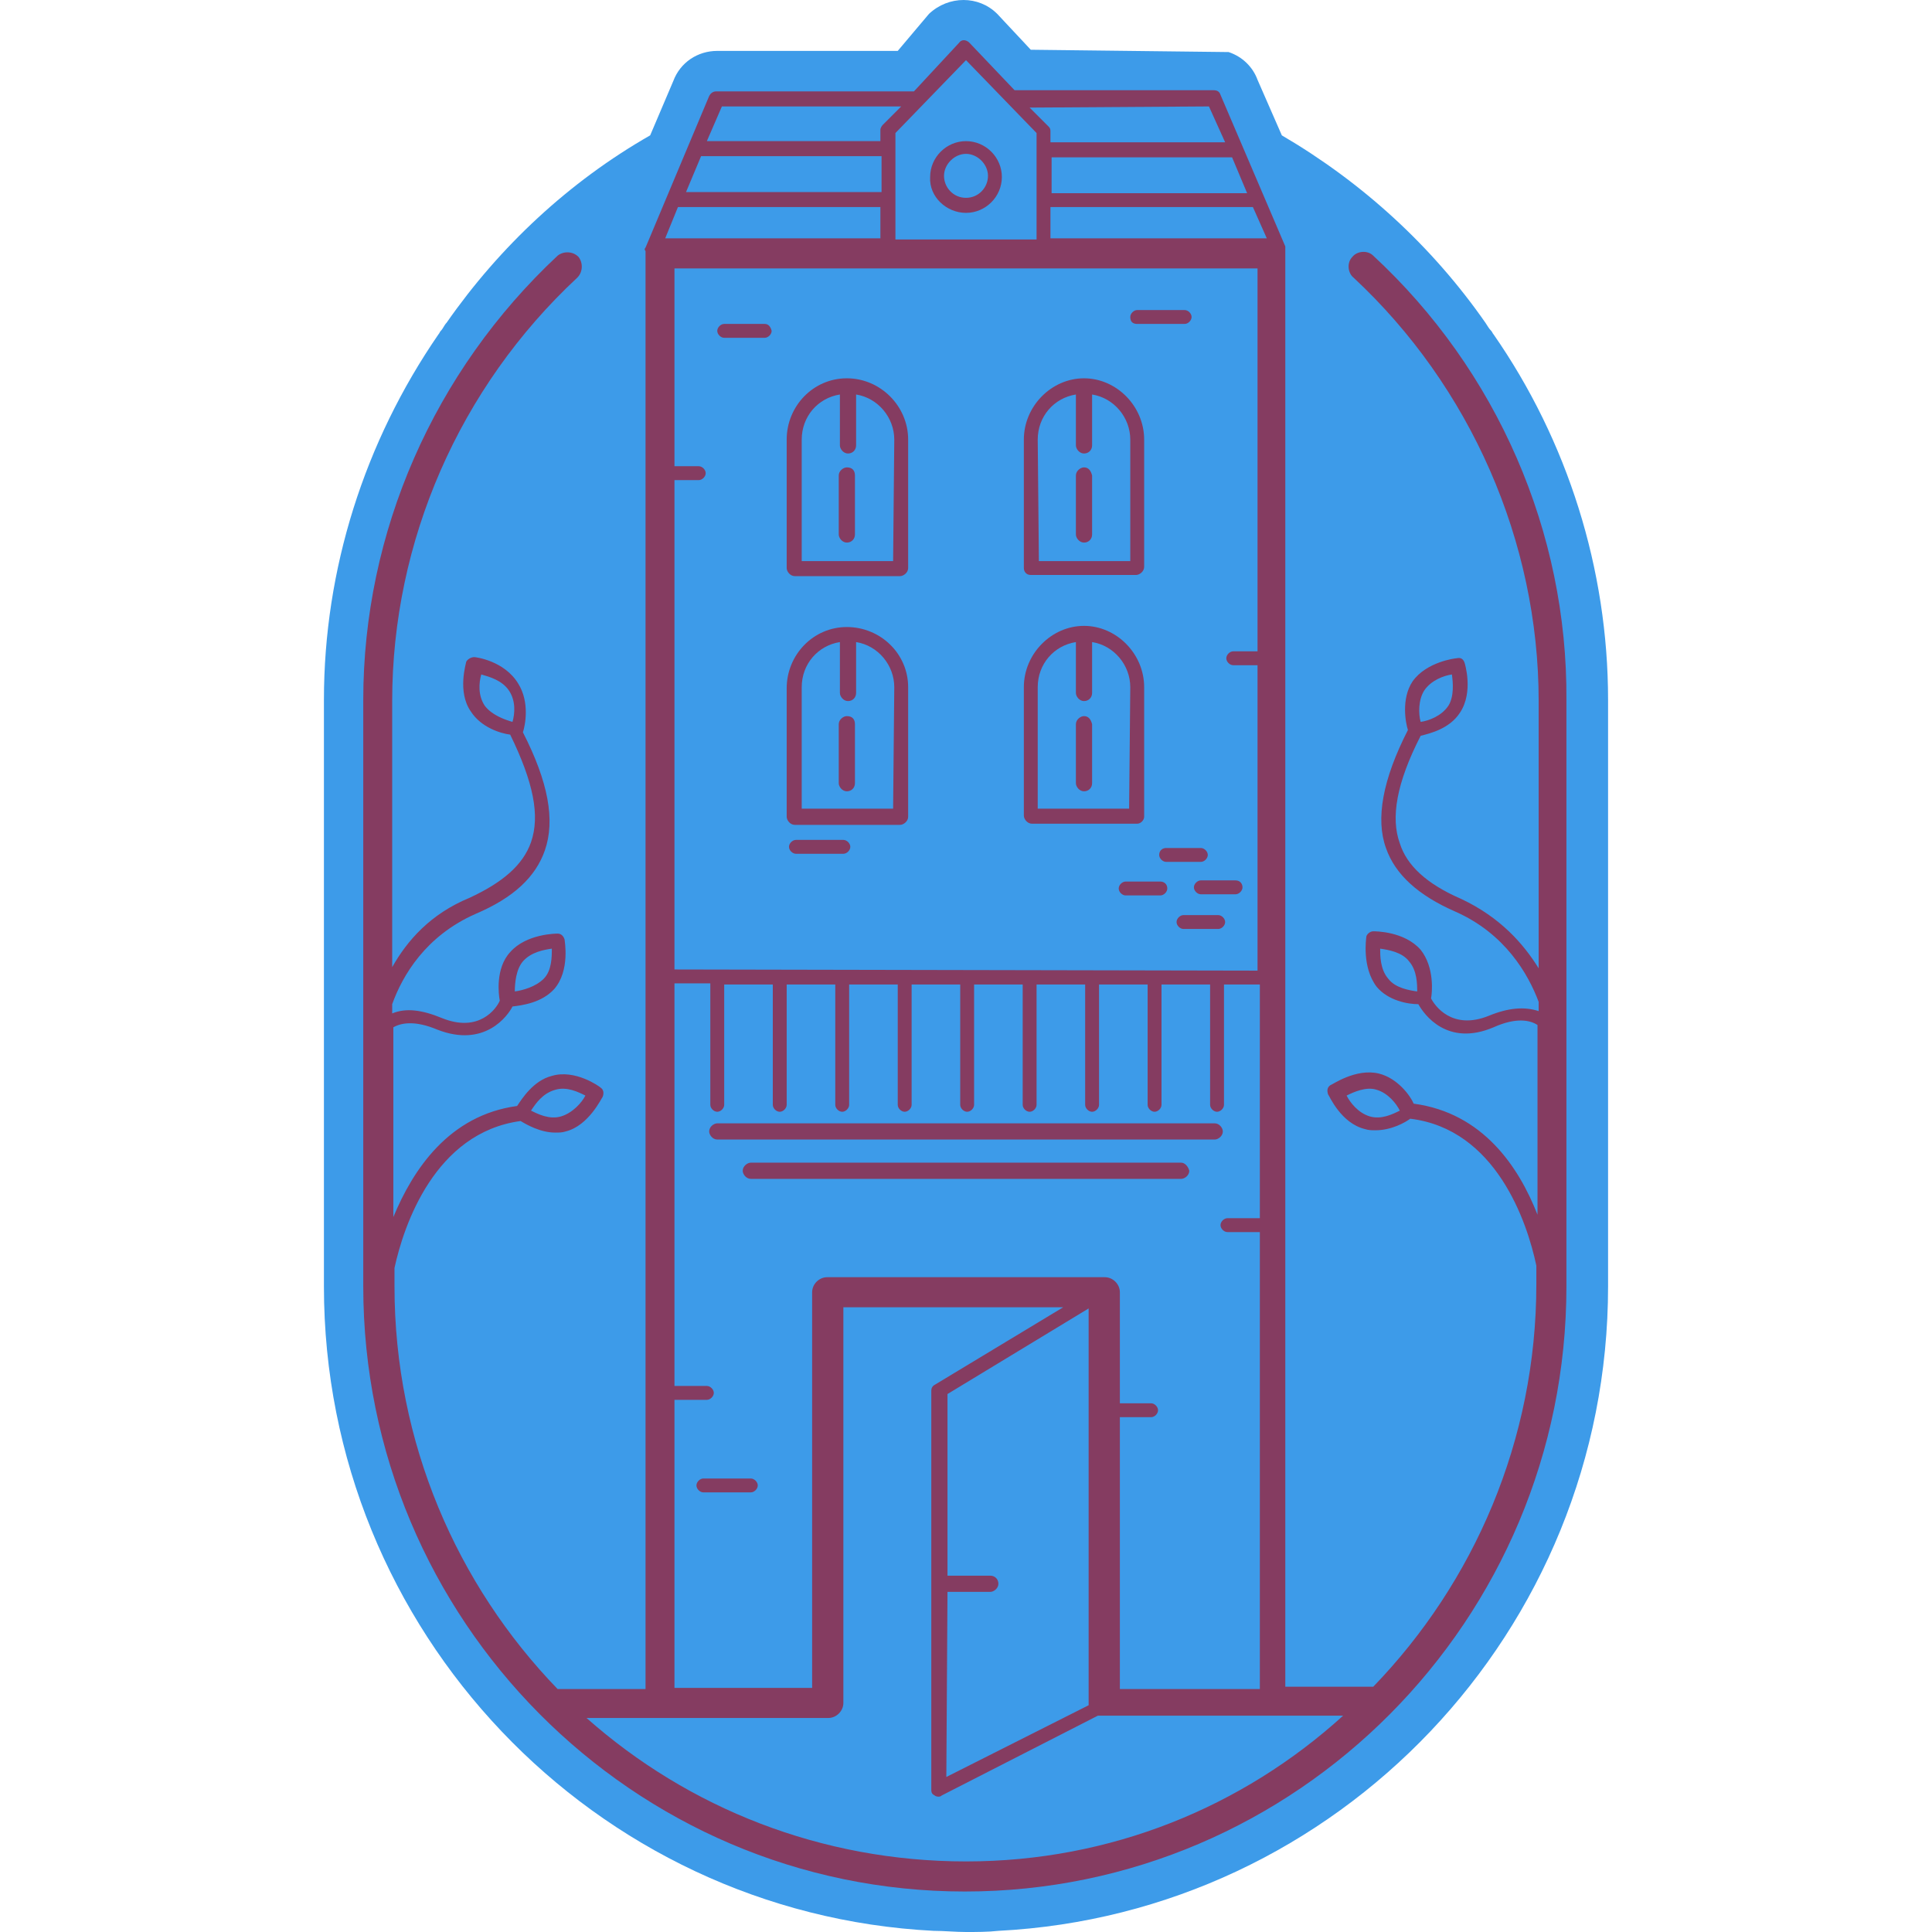
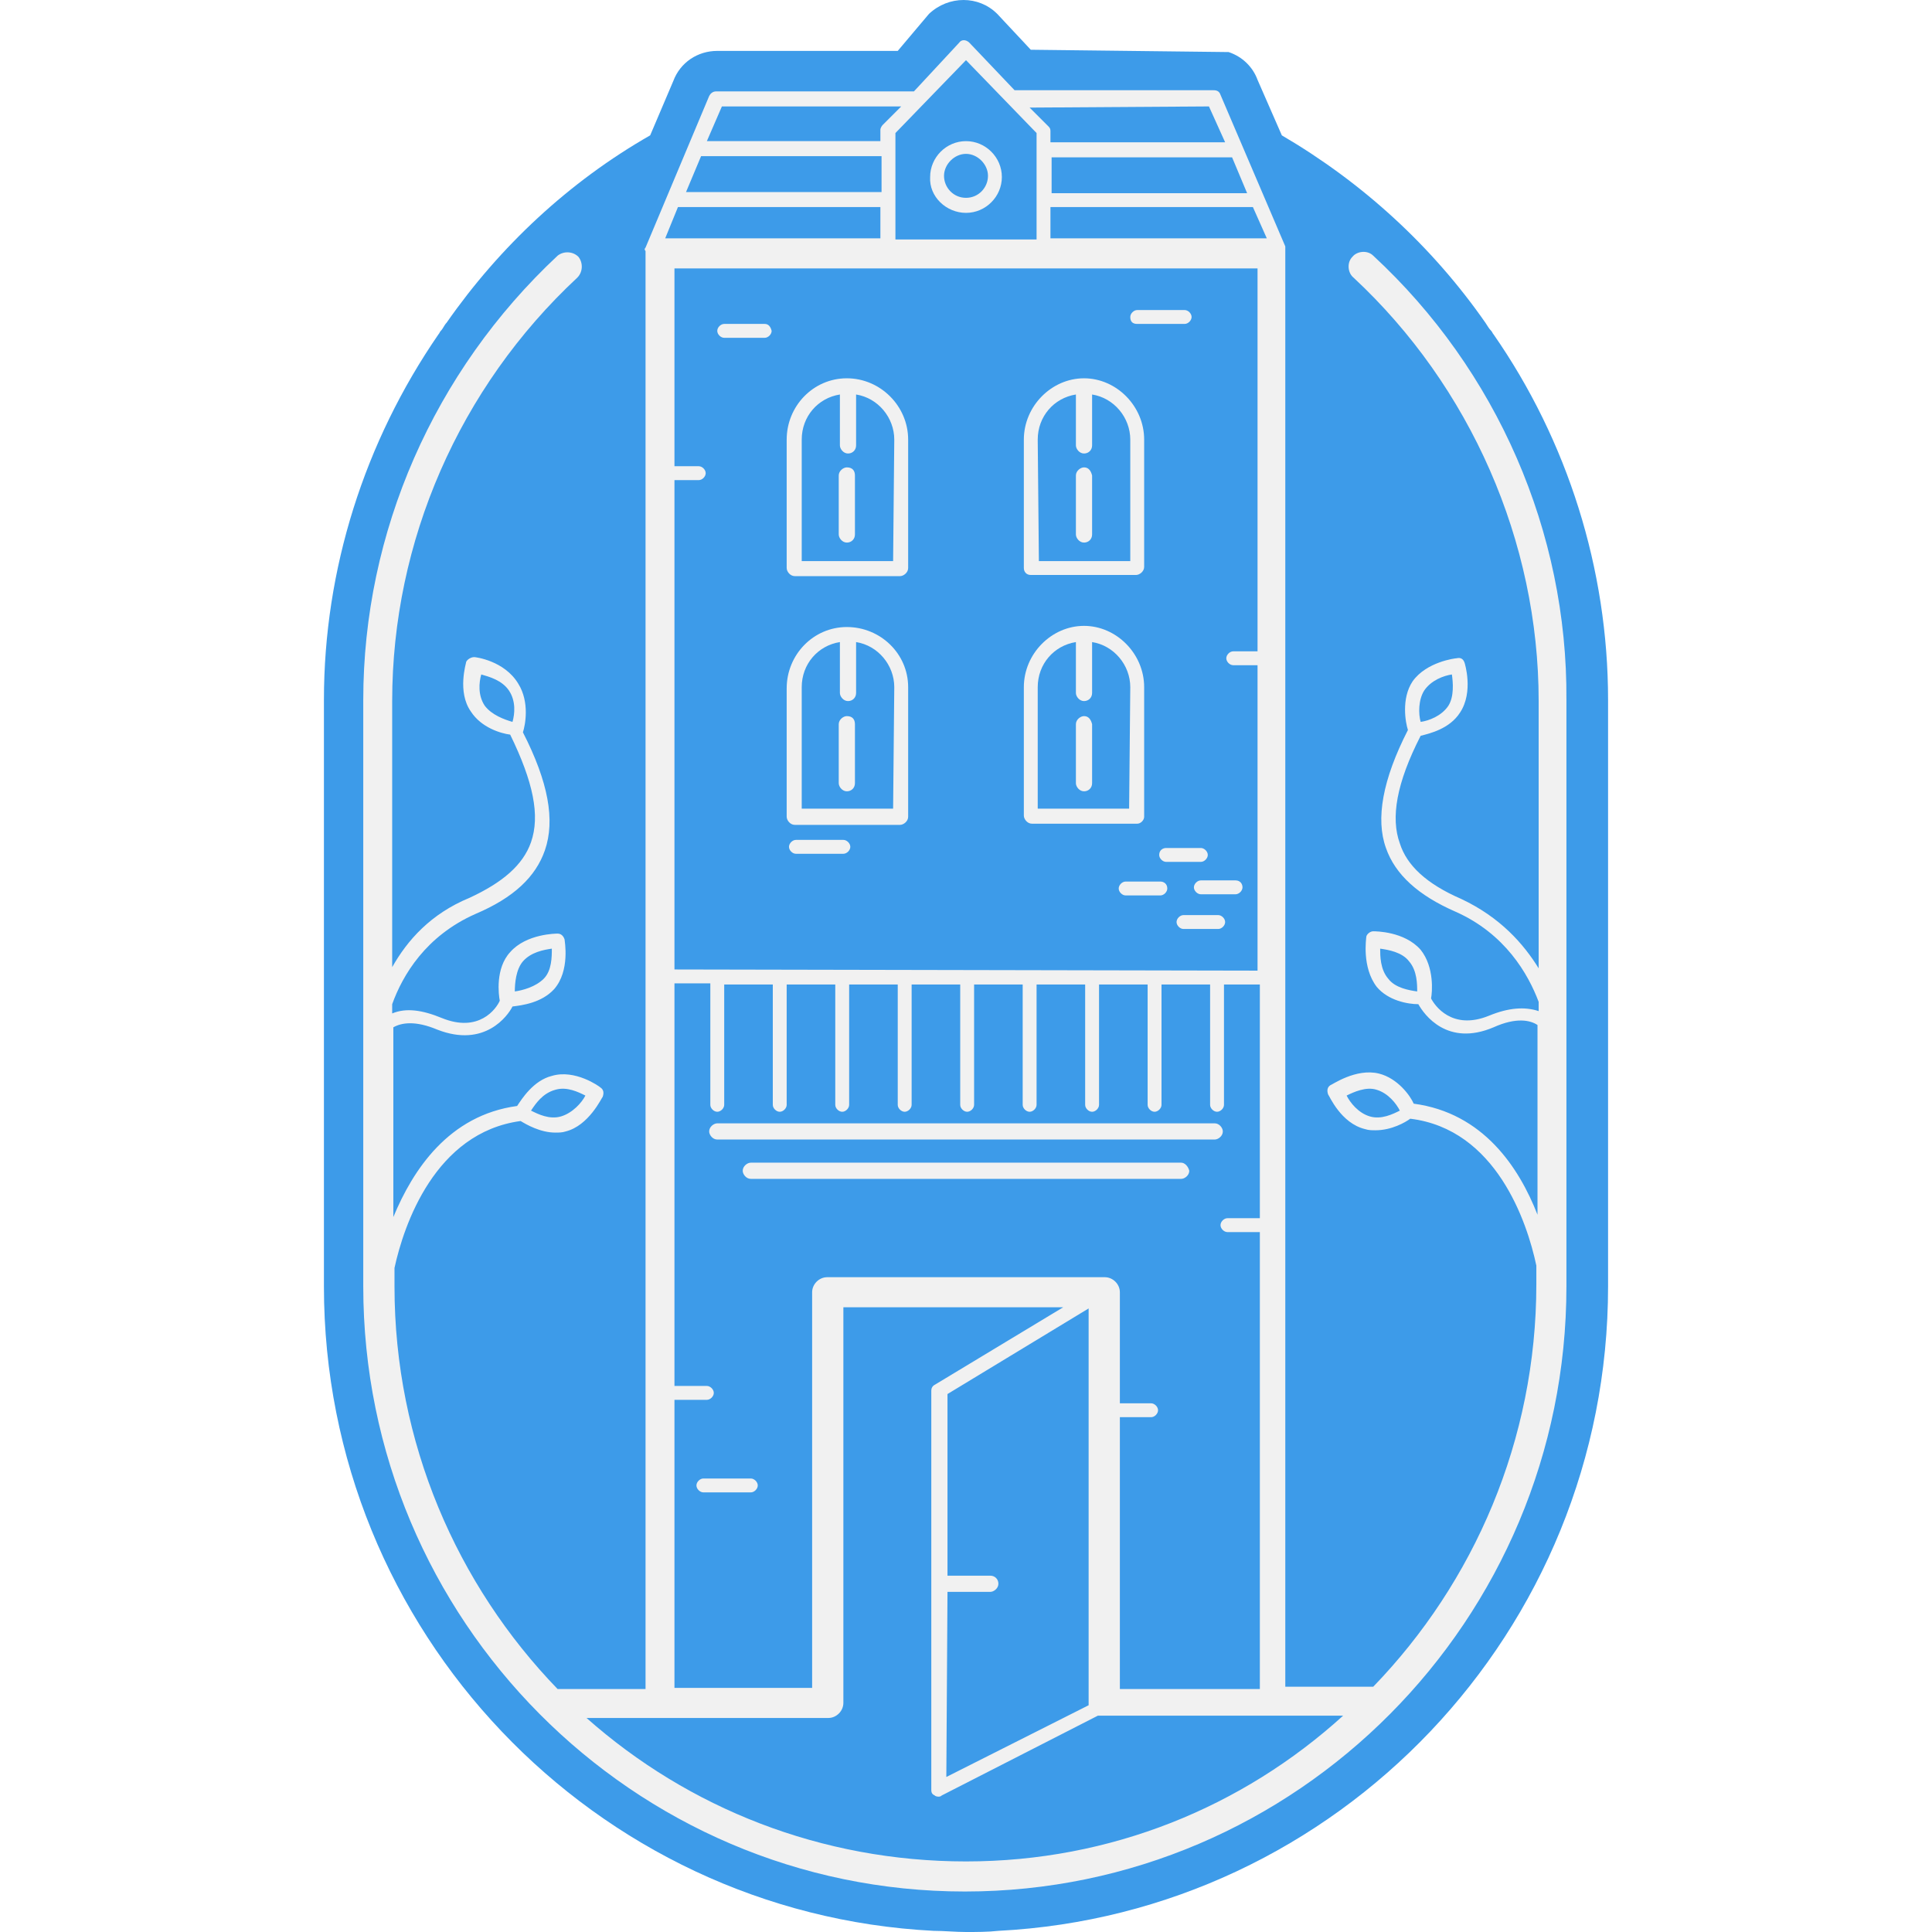
<svg xmlns="http://www.w3.org/2000/svg" preserveAspectRatio="xMidYMid meet" data-bbox="44.3 16.6 111 167" viewBox="44.3 16.6 111 167" height="200" width="200" data-type="color" role="presentation" aria-hidden="true" aria-label="">
  <defs>
-     <style>#comp-lq5p5blp__item1 svg [data-color="1"] {fill: #3D9BE9;}
- #comp-lq5p5blp__item1 svg [data-color="2"] {fill: #434459;}</style>
+     <style>.micro-cls-1{fill:#3D9BE9;}.micro-cls-2{fill:#f1f1f1;}</style>
  </defs>
  <g>
-     <path d="M145.4 45.5c-.1-.1-.1-.2-.2-.3-.2-.2-.3-.4-.5-.7-4.6-6.6-10.6-12.1-17.6-16.2l-2.1-4.8c-.4-1.1-1.3-2-2.5-2.4l-17.1-.2-2.9-3.1c-1.6-1.6-4.2-1.6-5.9 0L93.9 21H78.3c-1.7 0-3.2 1-3.8 2.6l-2 4.7c-7 4-13 9.6-17.6 16.2-.2.2-.3.5-.5.7-.1.1-.1.2-.2.3-6.4 9.3-9.9 20.3-9.9 31.6v50.7c0 29.8 23.4 54.2 52.7 55.7.9 0 1.9.1 2.8.1.9 0 1.9 0 2.8-.1 29.3-1.5 52.7-25.9 52.7-55.7V77.1c0-11.3-3.5-22.4-9.9-31.6z" fill="#3D9BE9" data-color="1" />
-     <path d="M105.4 66.3h9.1c.3 0 .7-.3.7-.7v-11c0-2.9-2.4-5.3-5.2-5.3s-5.2 2.4-5.2 5.3v11.1c0 .3.2.6.6.6zm.6-11.7c0-2 1.4-3.6 3.3-3.9v4.4c0 .3.3.7.7.7.4 0 .7-.3.7-.7v-4.4c1.9.3 3.3 2 3.3 3.9v10.5h-7.9l-.1-10.5z" fill="#853c61" data-color="2" />
-     <path d="M110 57c-.3 0-.7.3-.7.7v5.1c0 .3.3.7.7.7.4 0 .7-.3.7-.7v-5.1c-.1-.4-.3-.7-.7-.7z" fill="#853c61" data-color="2" />
-     <path d="M89.5 49.3c-2.9 0-5.2 2.4-5.2 5.3v11.1c0 .3.3.7.7.7h9.1c.3 0 .7-.3.7-.7V54.6c0-2.9-2.4-5.3-5.3-5.3zm4 15.8h-7.9V54.6c0-2 1.4-3.6 3.3-3.9v4.4c0 .3.3.7.7.7s.7-.3.7-.7v-4.4c1.9.3 3.3 2 3.3 3.9l-.1 10.5z" fill="#853c61" data-color="2" />
-     <path d="M89.5 57c-.3 0-.7.3-.7.7v5.1c0 .3.3.7.7.7.4 0 .7-.3.7-.7v-5.1c0-.4-.2-.7-.7-.7z" fill="#853c61" data-color="2" />
-     <path d="M115.2 87.2V76c0-2.9-2.4-5.3-5.2-5.3s-5.2 2.4-5.2 5.3v11.1c0 .3.3.7.7.7h9.1c.3 0 .6-.3.6-.6zm-1.3-.7H106V76c0-2 1.4-3.6 3.3-3.9v4.4c0 .3.3.7.7.7.4 0 .7-.3.7-.7v-4.4c1.9.3 3.3 2 3.3 3.9l-.1 10.5z" fill="#853c61" data-color="2" />
-     <path d="M110 78.5c-.3 0-.7.3-.7.7v5.1c0 .3.3.7.7.7.4 0 .7-.3.7-.7v-5.1c-.1-.4-.3-.7-.7-.7z" fill="#853c61" data-color="2" />
-     <path d="M89.5 70.8c-2.9 0-5.2 2.4-5.2 5.3v11.1c0 .3.3.7.7.7h9.1c.3 0 .7-.3.7-.7V76c0-2.9-2.4-5.2-5.3-5.2zm4 15.7h-7.9V76c0-2 1.4-3.6 3.3-3.9v4.4c0 .3.3.7.7.7s.7-.3.7-.7v-4.4c1.9.3 3.3 2 3.3 3.9l-.1 10.5z" fill="#853c61" data-color="2" />
-     <path d="M89.5 78.5c-.3 0-.7.3-.7.7v5.1c0 .3.3.7.7.7.4 0 .7-.3.7-.7v-5.1c0-.4-.2-.7-.7-.7z" fill="#853c61" data-color="2" />
-     <path d="M99.8 35c1.7 0 3.1-1.4 3.1-3.1 0-1.7-1.4-3.1-3.1-3.1s-3.1 1.4-3.1 3.1c-.1 1.7 1.4 3.1 3.1 3.1zm0-5.1c1 0 1.9.9 1.9 1.9 0 1-.8 1.9-1.9 1.9s-1.9-.9-1.9-1.9c0-1 .9-1.9 1.9-1.9z" fill="#853c61" data-color="2" />
-     <path d="M118.4 117.1H81.2c-.3 0-.7.3-.7.7 0 .3.3.7.7.7h37.2c.3 0 .7-.3.7-.7-.1-.4-.4-.7-.7-.7z" fill="#853c61" data-color="2" />
-     <path d="M121.3 115.1c.3 0 .7-.3.7-.7 0-.3-.3-.7-.7-.7h-43c-.3 0-.7.3-.7.7 0 .3.3.7.7.7h43z" fill="#853c61" data-color="2" />
-     <path d="M135 38.7c-.5-.5-1.4-.4-1.8.1-.5.5-.4 1.4.1 1.8 10.1 9.4 16 22.8 16 36.6v23.1c-1.3-2.1-3.3-4.4-6.7-6-3-1.3-4.7-2.9-5.3-4.8-.8-2.2-.3-5.2 1.8-9.3.8-.2 2.5-.6 3.4-2 1.2-1.8.4-4.3.4-4.3-.1-.3-.3-.5-.7-.4-.1 0-2.6.3-3.8 2-1 1.5-.6 3.6-.4 4.2-2.2 4.3-2.8 7.7-1.9 10.2.8 2.3 2.8 4.1 6 5.5 4.3 1.9 6.3 5.4 7.2 7.8v.8c-1.2-.4-2.6-.3-4.3.4-3.2 1.3-4.7-.9-5-1.5.1-.5.3-2.7-.9-4.2-1.4-1.6-3.9-1.6-4.1-1.6-.3 0-.6.3-.6.5 0 .1-.4 2.6.9 4.3 1 1.2 2.7 1.5 3.6 1.5.5.9 2.5 3.7 6.5 2 2-.9 3.2-.6 3.8-.2v16.4c-1.6-4.1-4.7-8.8-10.7-9.6-.3-.7-1.4-2.2-3-2.6-2-.5-4.1 1-4.2 1-.3.2-.3.5-.2.8.1.1 1.1 2.5 3.2 3 .3.1.6.1.9.1 1.4 0 2.6-.7 3-1 7.4.9 10.1 8.9 10.9 12.7v1.6c0 13.5-5.4 25.8-14.1 34.8h-7.6V37.9l-5.6-13.1c-.1-.3-.3-.4-.6-.4H104l-3.9-4.1c-.3-.3-.7-.3-.9 0l-3.9 4.2H78.2c-.3 0-.5.2-.6.4L72.1 38c-.1.1-.1.2 0 .3v124.3h-7.6c-8.7-9-14.1-21.3-14.1-34.8v-1.6c.8-3.7 3.5-11.7 10.9-12.7.5.3 1.7 1 3 1 .3 0 .6 0 .9-.1 2-.5 3.1-2.9 3.2-3 .1-.3.1-.6-.2-.8-.1-.1-2.2-1.6-4.2-1-1.6.4-2.6 2-3 2.6-5.9.8-9 5.5-10.7 9.6v-16.4c.7-.4 1.9-.6 3.8.2 4.1 1.6 6.1-1.2 6.5-2 .8-.1 2.5-.3 3.6-1.5 1.4-1.6.9-4.2.9-4.3-.1-.3-.3-.5-.6-.5-.1 0-2.7 0-4.1 1.6-1.3 1.4-1 3.7-.9 4.2-.3.7-1.8 2.8-5 1.5-1.7-.7-3.1-.9-4.3-.4v-.8c.9-2.5 2.9-5.9 7.2-7.8 3.3-1.4 5.2-3.2 6-5.5.9-2.6.3-5.9-1.9-10.2.2-.6.6-2.6-.4-4.2-1.2-2-3.7-2.3-3.8-2.3-.3 0-.6.2-.7.4 0 .1-.8 2.6.4 4.3.9 1.4 2.6 1.9 3.4 2 2 4.1 2.6 7 1.8 9.3-.7 2-2.5 3.5-5.3 4.8-3.4 1.4-5.4 3.7-6.7 6v-23c0-13.8 5.8-27.1 16-36.6.5-.5.5-1.3.1-1.8-.5-.5-1.3-.5-1.8-.1-10.7 10-16.8 23.9-16.8 38.4v50.7c0 28.8 23.3 52.3 52 52.3s52-23.5 52-52.3V77.1c.1-14.5-6-28.5-16.7-38.4zm4.4 37.6c.6-.9 1.7-1.3 2.4-1.4.1.7.2 1.9-.3 2.7-.6.9-1.7 1.3-2.4 1.4-.2-.7-.2-1.9.3-2.7zm-3.8 22.3c.7.1 1.9.3 2.5 1.1.7.8.7 2 .7 2.6-.7-.1-1.9-.3-2.5-1.1-.7-.8-.7-2-.7-2.6zm-.9 14.5c-1-.3-1.7-1.2-2-1.8.6-.3 1.7-.8 2.6-.5 1 .3 1.7 1.2 2 1.8-.6.3-1.6.8-2.6.5zm-70.4-2.3c1-.3 2 .2 2.6.5-.3.6-1.1 1.5-2.1 1.8-1 .3-2-.2-2.6-.5.4-.6 1-1.5 2.1-1.8zm-2.8-11.1c.7-.8 1.8-1 2.5-1.1 0 .7 0 1.9-.7 2.6s-1.8 1-2.5 1.1c0-.7.1-1.9.7-2.6zm-3.3-22.1c-.6-.9-.5-2-.3-2.7.7.2 1.8.5 2.4 1.4.6.9.5 2 .3 2.7-.7-.2-1.8-.6-2.4-1.4zm16.4 22.8V58.1h2.1c.3 0 .6-.3.6-.6s-.3-.6-.6-.6h-2.1V39.8H125v33.1h-2.1c-.3 0-.6.3-.6.6s.3.6.6.6h2.1v26.4l-50.4-.1zm.3-65.9h17.5v2.7H73.8l1.1-2.7zm2-4.4h15.6v3.1H75.6l1.3-3.1zm47.2 3.2h-16.9v-3.1h15.6l1.3 3.1zm-17 1.2h17.5l1.2 2.7h-18.7v-2.7zm13.7-8.7l1.4 3.1h-15.1v-1c0-.2-.1-.3-.2-.4l-1.6-1.6 15.5-.1zm-21-4l6.1 6.3v9.2H93.7v-9.2l6.1-6.3zm-21.1 4h15.5l-1.6 1.6c-.1.1-.2.3-.2.4v1h-15l1.3-3zm-4.1 111.8h2.8c.3 0 .6-.3.6-.6s-.3-.6-.6-.6h-2.8v-34.8h3.1v10.5c0 .3.3.6.6.6s.6-.3.6-.6v-10.4h4.2v10.4c0 .3.3.6.6.6s.6-.3.6-.6v-10.4h4.2v10.4c0 .3.3.6.6.6s.6-.3.6-.6v-10.4h4.2v10.4c0 .3.3.6.6.6s.6-.3.6-.6v-10.4h4.2v10.4c0 .3.3.6.6.6s.6-.3.6-.6v-10.4h4.2v10.4c0 .3.3.6.6.6s.6-.3.6-.6v-10.4h4.2v10.4c0 .3.3.6.6.6s.6-.3.6-.6v-10.4h4.2v10.4c0 .3.3.6.6.6s.6-.3.6-.6v-10.4h4.2v10.4c0 .3.3.6.6.6s.6-.3.6-.6v-10.4h3.1v20.2h-2.8c-.3 0-.6.3-.6.6s.3.6.6.6h2.8v39.5h-12.1v-23.5h2.7c.3 0 .6-.3.6-.6s-.3-.6-.6-.6h-2.7v-9.6c0-.7-.6-1.3-1.3-1.3h-24c-.7 0-1.3.6-1.3 1.3v34.2H74.6v-24.9zm23.6 16.6h3.7c.3 0 .7-.3.7-.7 0-.4-.3-.7-.7-.7h-3.7v-15.7l12.2-7.4V164l-12.3 6.2.1-16zM67 165.1h20.9c.7 0 1.3-.6 1.3-1.3v-34.2h19l-11.1 6.7c-.2.1-.3.3-.3.5v34.5c0 .3.1.4.3.5.1.1.3.1.3.1.1 0 .2 0 .3-.1l13.5-6.9h21.2c-8.7 7.9-20.1 12.6-32.6 12.6s-24-4.6-32.8-12.4z" fill="#853c61" data-color="2" />
-     <path d="M82.4 44.6h-3.5c-.3 0-.6.3-.6.6s.3.6.6.6h3.5c.3 0 .6-.3.6-.6-.1-.4-.3-.6-.6-.6z" fill="#853c61" data-color="2" />
-     <path d="M114.6 44.6h4.1c.3 0 .6-.3.6-.6s-.3-.6-.6-.6h-4.1c-.3 0-.6.3-.6.6 0 .4.2.6.6.6z" fill="#853c61" data-color="2" />
-     <path d="M81.2 144.4h-4.1c-.3 0-.6.3-.6.6s.3.6.6.6h4.1c.3 0 .6-.3.6-.6s-.3-.6-.6-.6z" fill="#853c61" data-color="2" />
-     <path d="M123.1 92.7h-3c-.3 0-.6.3-.6.6s.3.6.6.6h3c.3 0 .6-.3.6-.6s-.2-.6-.6-.6z" fill="#853c61" data-color="2" />
-     <path d="M121.6 95.7h-3c-.3 0-.6.3-.6.6s.3.6.6.6h3c.3 0 .6-.3.6-.6s-.3-.6-.6-.6z" fill="#853c61" data-color="2" />
-     <path d="M116.5 90.5c0 .3.3.6.6.6h3c.3 0 .6-.3.6-.6s-.3-.6-.6-.6h-3c-.3 0-.6.2-.6.6z" fill="#853c61" data-color="2" />
-     <path d="M116.6 92.8h-3c-.3 0-.6.3-.6.6s.3.6.6.6h3c.3 0 .6-.3.6-.6 0-.4-.3-.6-.6-.6z" fill="#853c61" data-color="2" />
-     <path d="M89.2 89.2h-4.1c-.3 0-.6.3-.6.6s.3.6.6.6h4.1c.3 0 .6-.3.6-.6s-.3-.6-.6-.6z" fill="#853c61" data-color="2" />
+     <path class="micro-cls-1" d="M145.4 45.5c-.1-.1-.1-.2-.2-.3-.2-.2-.3-.4-.5-.7-4.6-6.6-10.6-12.1-17.6-16.2l-2.1-4.8c-.4-1.1-1.3-2-2.5-2.4l-17.1-.2-2.9-3.1c-1.6-1.6-4.2-1.6-5.9 0L93.9 21H78.3c-1.7 0-3.2 1-3.8 2.6l-2 4.7c-7 4-13 9.6-17.6 16.2-.2.2-.3.5-.5.7-.1.1-.1.2-.2.3-6.4 9.3-9.9 20.3-9.9 31.6v50.7c0 29.8 23.4 54.2 52.7 55.7.9 0 1.9.1 2.8.1.9 0 1.9 0 2.8-.1 29.3-1.5 52.7-25.9 52.7-55.7V77.1c0-11.3-3.5-22.4-9.9-31.6z" />
+     <path class="micro-cls-2" d="M105.4 66.3h9.1c.3 0 .7-.3.7-.7v-11c0-2.9-2.4-5.3-5.2-5.3s-5.2 2.4-5.2 5.3v11.1c0 .3.2.6.6.6zm.6-11.7c0-2 1.4-3.6 3.3-3.9v4.4c0 .3.3.7.7.7.4 0 .7-.3.7-.7v-4.4c1.9.3 3.3 2 3.3 3.9v10.5h-7.9l-.1-10.5z" />
+     <path class="micro-cls-2" d="M110 57c-.3 0-.7.3-.7.7v5.1c0 .3.3.7.7.7.4 0 .7-.3.7-.7v-5.1c-.1-.4-.3-.7-.7-.7z" />
+     <path class="micro-cls-2" d="M89.5 49.3c-2.9 0-5.2 2.4-5.2 5.3v11.1c0 .3.3.7.7.7h9.1c.3 0 .7-.3.7-.7V54.6c0-2.9-2.4-5.3-5.3-5.3zm4 15.8h-7.9V54.6c0-2 1.4-3.6 3.3-3.9v4.4c0 .3.3.7.7.7s.7-.3.7-.7v-4.4c1.9.3 3.3 2 3.3 3.9l-.1 10.5z" />
+     <path class="micro-cls-2" d="M89.5 57c-.3 0-.7.3-.7.7v5.1c0 .3.3.7.7.7.4 0 .7-.3.7-.7v-5.1c0-.4-.2-.7-.7-.7z" />
+     <path class="micro-cls-2" d="M115.2 87.2V76c0-2.9-2.4-5.3-5.2-5.3s-5.2 2.4-5.2 5.3v11.1c0 .3.3.7.7.7h9.1c.3 0 .6-.3.6-.6zm-1.3-.7H106V76c0-2 1.4-3.6 3.3-3.9v4.4c0 .3.3.7.7.7.4 0 .7-.3.7-.7v-4.4c1.9.3 3.3 2 3.3 3.9l-.1 10.5z" />
+     <path class="micro-cls-2" d="M110 78.5c-.3 0-.7.3-.7.7v5.1c0 .3.3.7.7.7.4 0 .7-.3.7-.7v-5.1c-.1-.4-.3-.7-.7-.7z" />
+     <path class="micro-cls-2" d="M89.5 70.8c-2.9 0-5.2 2.4-5.2 5.3v11.1c0 .3.3.7.7.7h9.1c.3 0 .7-.3.7-.7V76c0-2.9-2.4-5.2-5.3-5.2zm4 15.7h-7.9V76c0-2 1.4-3.6 3.3-3.9v4.4c0 .3.3.7.7.7s.7-.3.7-.7v-4.4c1.9.3 3.3 2 3.3 3.9l-.1 10.5z" />
+     <path class="micro-cls-2" d="M89.5 78.5c-.3 0-.7.3-.7.7v5.1c0 .3.3.7.7.7.4 0 .7-.3.7-.7v-5.1c0-.4-.2-.7-.7-.7z" />
+     <path class="micro-cls-2" d="M99.8 35c1.7 0 3.1-1.4 3.1-3.1 0-1.7-1.4-3.1-3.1-3.1s-3.1 1.4-3.1 3.1c-.1 1.7 1.4 3.1 3.1 3.1zm0-5.1c1 0 1.9.9 1.9 1.9 0 1-.8 1.9-1.9 1.9s-1.9-.9-1.9-1.9c0-1 .9-1.9 1.9-1.9z" />
+     <path class="micro-cls-2" d="M118.4 117.1H81.2c-.3 0-.7.3-.7.7 0 .3.3.7.7.7h37.2c.3 0 .7-.3.7-.7-.1-.4-.4-.7-.7-.7z" />
+     <path class="micro-cls-2" d="M121.3 115.1c.3 0 .7-.3.7-.7 0-.3-.3-.7-.7-.7h-43c-.3 0-.7.3-.7.7 0 .3.3.7.7.7h43z" />
+     <path class="micro-cls-2" d="M135 38.7c-.5-.5-1.4-.4-1.8.1-.5.5-.4 1.4.1 1.8 10.1 9.4 16 22.8 16 36.6v23.1c-1.3-2.1-3.3-4.4-6.7-6-3-1.3-4.7-2.9-5.3-4.8-.8-2.2-.3-5.2 1.8-9.3.8-.2 2.5-.6 3.4-2 1.2-1.8.4-4.3.4-4.3-.1-.3-.3-.5-.7-.4-.1 0-2.6.3-3.8 2-1 1.5-.6 3.6-.4 4.2-2.2 4.3-2.8 7.7-1.9 10.2.8 2.3 2.8 4.1 6 5.5 4.3 1.9 6.3 5.4 7.2 7.8v.8c-1.2-.4-2.6-.3-4.3.4-3.2 1.3-4.7-.9-5-1.5.1-.5.3-2.7-.9-4.2-1.4-1.6-3.9-1.6-4.1-1.6-.3 0-.6.3-.6.5 0 .1-.4 2.6.9 4.3 1 1.2 2.7 1.5 3.6 1.5.5.9 2.5 3.7 6.5 2 2-.9 3.2-.6 3.8-.2v16.4c-1.6-4.1-4.7-8.8-10.7-9.6-.3-.7-1.4-2.2-3-2.6-2-.5-4.1 1-4.2 1-.3.2-.3.5-.2.8.1.1 1.1 2.5 3.2 3 .3.1.6.1.9.1 1.4 0 2.6-.7 3-1 7.4.9 10.1 8.9 10.9 12.7v1.6c0 13.5-5.4 25.8-14.1 34.8h-7.6V37.9l-5.6-13.1c-.1-.3-.3-.4-.6-.4H104l-3.9-4.1c-.3-.3-.7-.3-.9 0l-3.9 4.2H78.2c-.3 0-.5.2-.6.4L72.1 38c-.1.1-.1.2 0 .3v124.3h-7.6c-8.7-9-14.1-21.3-14.1-34.8v-1.6c.8-3.7 3.5-11.7 10.9-12.7.5.3 1.7 1 3 1 .3 0 .6 0 .9-.1 2-.5 3.1-2.9 3.2-3 .1-.3.1-.6-.2-.8-.1-.1-2.2-1.6-4.2-1-1.6.4-2.6 2-3 2.6-5.9.8-9 5.5-10.7 9.6v-16.4c.7-.4 1.9-.6 3.8.2 4.1 1.6 6.1-1.2 6.5-2 .8-.1 2.5-.3 3.6-1.5 1.4-1.6.9-4.2.9-4.3-.1-.3-.3-.5-.6-.5-.1 0-2.7 0-4.1 1.6-1.3 1.4-1 3.7-.9 4.2-.3.7-1.8 2.8-5 1.5-1.7-.7-3.1-.9-4.3-.4v-.8c.9-2.5 2.9-5.9 7.2-7.8 3.3-1.4 5.2-3.2 6-5.5.9-2.6.3-5.9-1.9-10.2.2-.6.6-2.6-.4-4.2-1.2-2-3.7-2.3-3.8-2.3-.3 0-.6.2-.7.4 0 .1-.8 2.6.4 4.3.9 1.4 2.6 1.9 3.4 2 2 4.1 2.6 7 1.8 9.3-.7 2-2.5 3.5-5.3 4.8-3.4 1.4-5.4 3.7-6.7 6v-23c0-13.8 5.8-27.1 16-36.6.5-.5.5-1.3.1-1.8-.5-.5-1.3-.5-1.8-.1-10.7 10-16.8 23.9-16.8 38.4v50.7c0 28.8 23.3 52.3 52 52.3s52-23.5 52-52.3V77.1c.1-14.5-6-28.5-16.7-38.4zm4.4 37.6c.6-.9 1.7-1.3 2.4-1.4.1.7.2 1.9-.3 2.7-.6.9-1.7 1.3-2.4 1.4-.2-.7-.2-1.9.3-2.7zm-3.8 22.3c.7.1 1.9.3 2.5 1.1.7.8.7 2 .7 2.6-.7-.1-1.9-.3-2.5-1.1-.7-.8-.7-2-.7-2.6zm-.9 14.5c-1-.3-1.7-1.2-2-1.8.6-.3 1.7-.8 2.6-.5 1 .3 1.7 1.2 2 1.8-.6.3-1.6.8-2.6.5zm-70.4-2.3c1-.3 2 .2 2.6.5-.3.6-1.1 1.5-2.1 1.8-1 .3-2-.2-2.6-.5.4-.6 1-1.5 2.1-1.8zm-2.8-11.1c.7-.8 1.8-1 2.5-1.1 0 .7 0 1.9-.7 2.6s-1.8 1-2.5 1.1c0-.7.1-1.9.7-2.6zm-3.3-22.1c-.6-.9-.5-2-.3-2.7.7.2 1.8.5 2.4 1.4.6.9.5 2 .3 2.7-.7-.2-1.8-.6-2.4-1.4zm16.4 22.8V58.1h2.1c.3 0 .6-.3.6-.6s-.3-.6-.6-.6h-2.1V39.8H125v33.1h-2.1c-.3 0-.6.3-.6.6s.3.6.6.6h2.1v26.4l-50.4-.1zm.3-65.9h17.5v2.7H73.8l1.1-2.7zm2-4.4h15.6v3.1H75.6l1.3-3.1zm47.2 3.2h-16.9v-3.1h15.6l1.3 3.1zm-17 1.2h17.5l1.2 2.7h-18.7v-2.7zm13.7-8.7l1.4 3.1h-15.1v-1c0-.2-.1-.3-.2-.4l-1.6-1.6 15.5-.1zm-21-4l6.1 6.3v9.2H93.7v-9.2l6.1-6.3zm-21.1 4h15.5l-1.6 1.6c-.1.1-.2.3-.2.4v1h-15l1.3-3zm-4.1 111.8h2.8c.3 0 .6-.3.6-.6s-.3-.6-.6-.6h-2.8v-34.8h3.1v10.5c0 .3.3.6.6.6s.6-.3.6-.6v-10.4h4.2v10.4c0 .3.3.6.6.6s.6-.3.6-.6v-10.4h4.2v10.4c0 .3.3.6.6.6s.6-.3.6-.6v-10.4h4.2v10.4c0 .3.3.6.6.6s.6-.3.6-.6v-10.4h4.2v10.4c0 .3.3.6.6.6s.6-.3.6-.6v-10.4h4.2v10.4c0 .3.3.6.6.6s.6-.3.6-.6v-10.4h4.2v10.4c0 .3.3.6.6.6s.6-.3.6-.6v-10.4h4.2v10.4c0 .3.3.6.6.6s.6-.3.6-.6v-10.4h4.2v10.4c0 .3.3.6.6.6s.6-.3.6-.6v-10.4h3.1v20.2h-2.8c-.3 0-.6.3-.6.6s.3.6.6.6h2.8v39.5h-12.1v-23.5h2.7c.3 0 .6-.3.6-.6s-.3-.6-.6-.6h-2.7v-9.6c0-.7-.6-1.3-1.3-1.3h-24c-.7 0-1.3.6-1.3 1.3v34.2H74.6v-24.9zm23.6 16.6h3.7c.3 0 .7-.3.7-.7 0-.4-.3-.7-.7-.7h-3.7v-15.7l12.2-7.4V164l-12.3 6.2.1-16zM67 165.1h20.9c.7 0 1.3-.6 1.3-1.3v-34.2h19l-11.1 6.7c-.2.1-.3.3-.3.5v34.5c0 .3.1.4.3.5.1.1.3.1.3.1.1 0 .2 0 .3-.1l13.5-6.9h21.2c-8.7 7.9-20.1 12.6-32.6 12.6s-24-4.6-32.8-12.4z" />
+     <path class="micro-cls-2" d="M82.4 44.6h-3.5c-.3 0-.6.3-.6.6s.3.6.6.6h3.5c.3 0 .6-.3.6-.6-.1-.4-.3-.6-.6-.6z" />
+     <path class="micro-cls-2" d="M114.6 44.6h4.1c.3 0 .6-.3.6-.6s-.3-.6-.6-.6h-4.1c-.3 0-.6.3-.6.6 0 .4.2.6.6.6z" />
+     <path class="micro-cls-2" d="M81.2 144.4h-4.1c-.3 0-.6.3-.6.6s.3.6.6.6h4.1c.3 0 .6-.3.6-.6s-.3-.6-.6-.6z" />
+     <path class="micro-cls-2" d="M123.1 92.7h-3c-.3 0-.6.3-.6.6s.3.6.6.6h3c.3 0 .6-.3.6-.6s-.2-.6-.6-.6z" />
+     <path class="micro-cls-2" d="M121.6 95.7h-3c-.3 0-.6.3-.6.6s.3.6.6.6h3c.3 0 .6-.3.6-.6s-.3-.6-.6-.6z" />
+     <path class="micro-cls-2" d="M116.5 90.5c0 .3.3.6.6.6h3c.3 0 .6-.3.6-.6s-.3-.6-.6-.6h-3c-.3 0-.6.2-.6.6z" />
+     <path class="micro-cls-2" d="M116.6 92.8h-3c-.3 0-.6.3-.6.6s.3.6.6.6h3c.3 0 .6-.3.6-.6 0-.4-.3-.6-.6-.6z" />
+     <path class="micro-cls-2" d="M89.2 89.2h-4.1c-.3 0-.6.3-.6.6s.3.6.6.6h4.1c.3 0 .6-.3.6-.6s-.3-.6-.6-.6z" />
  </g>
</svg>
